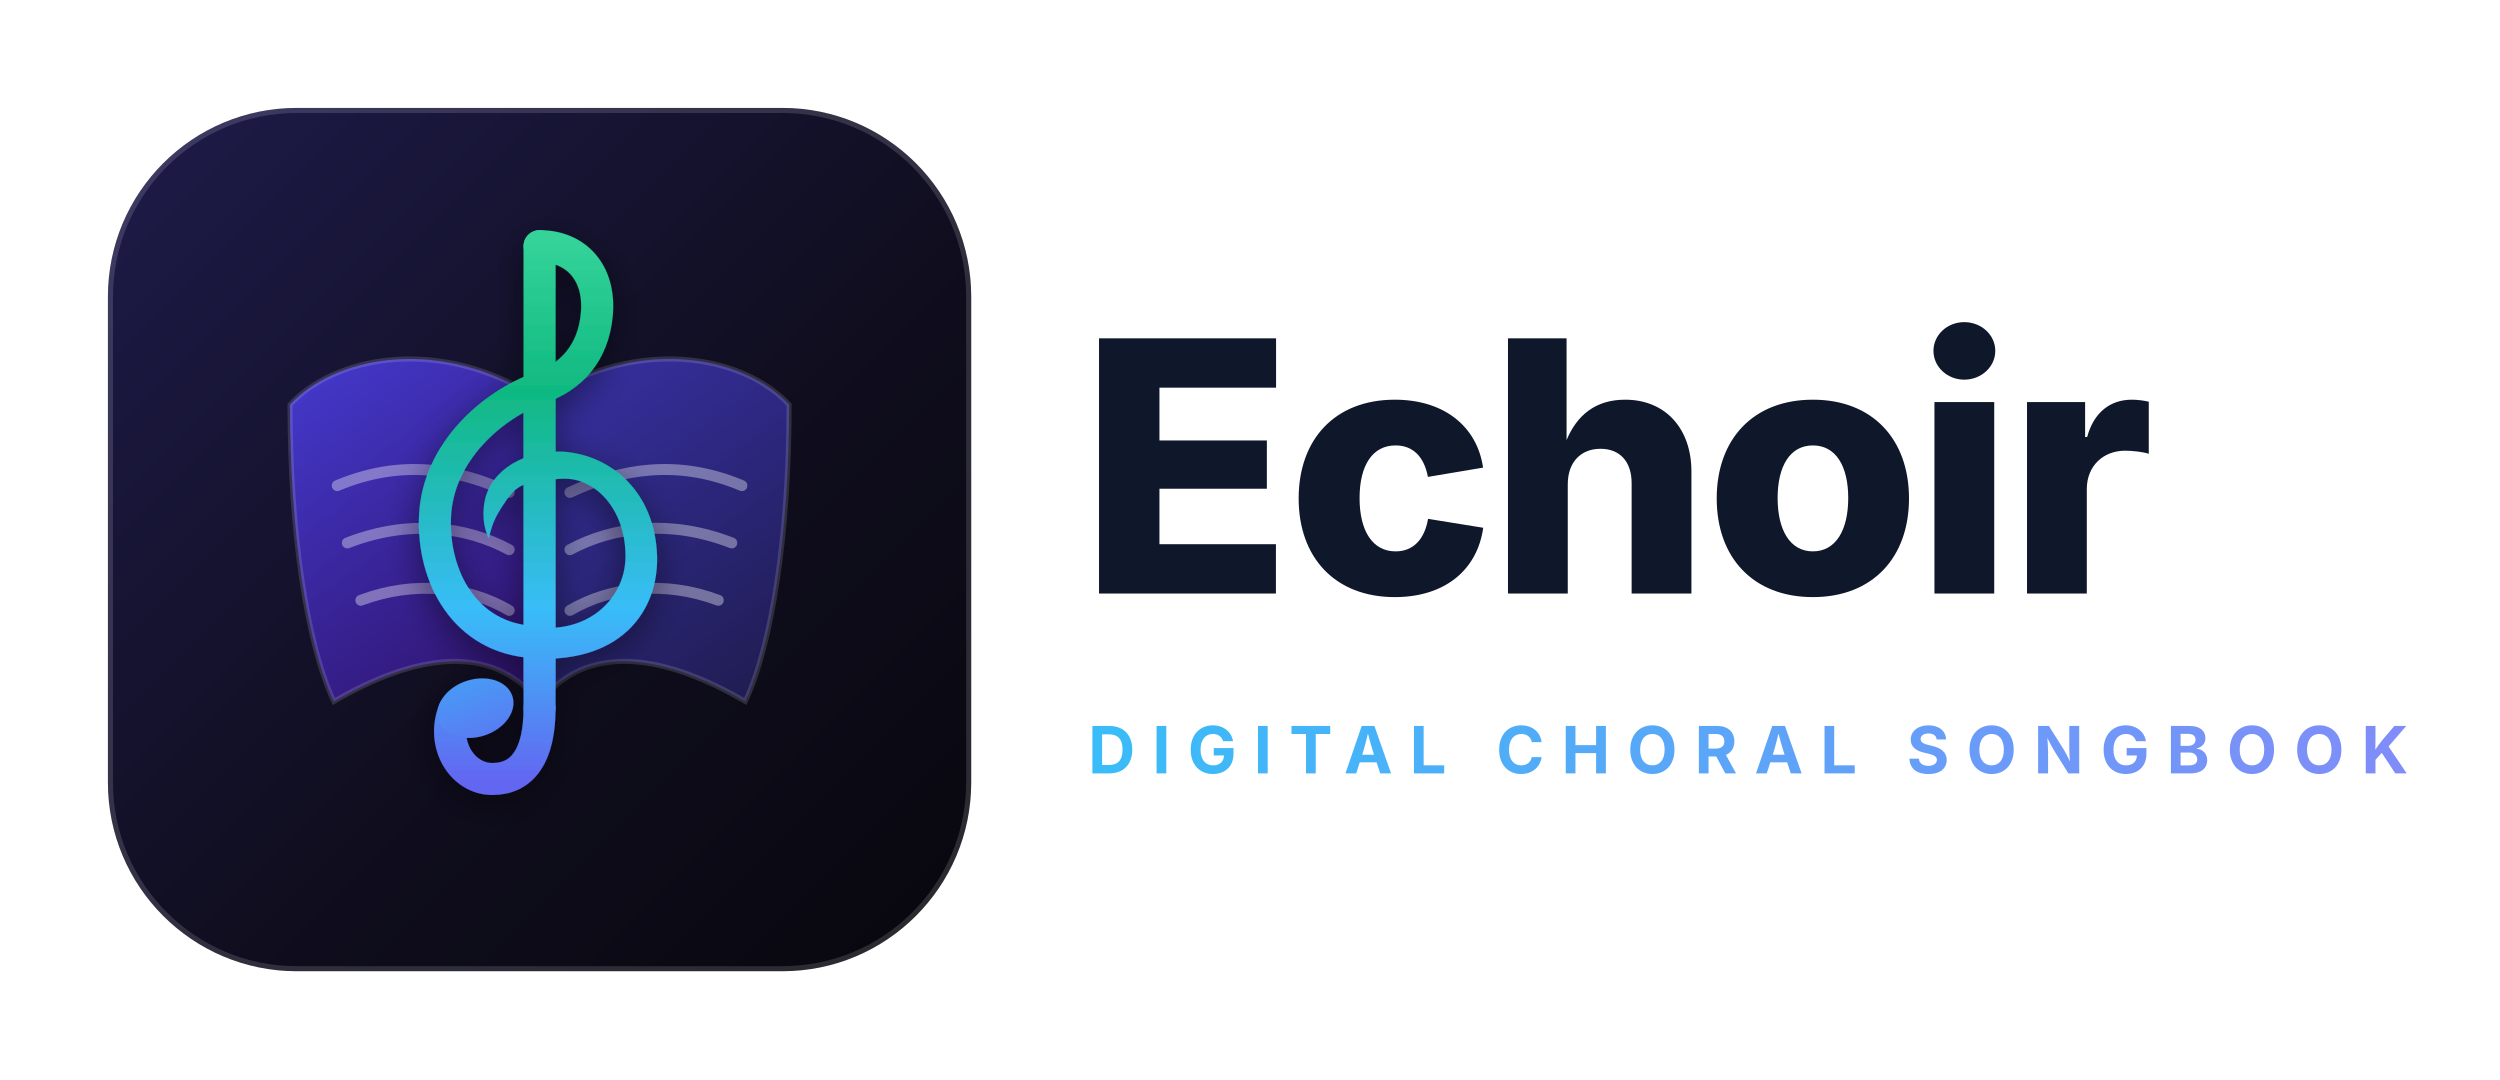
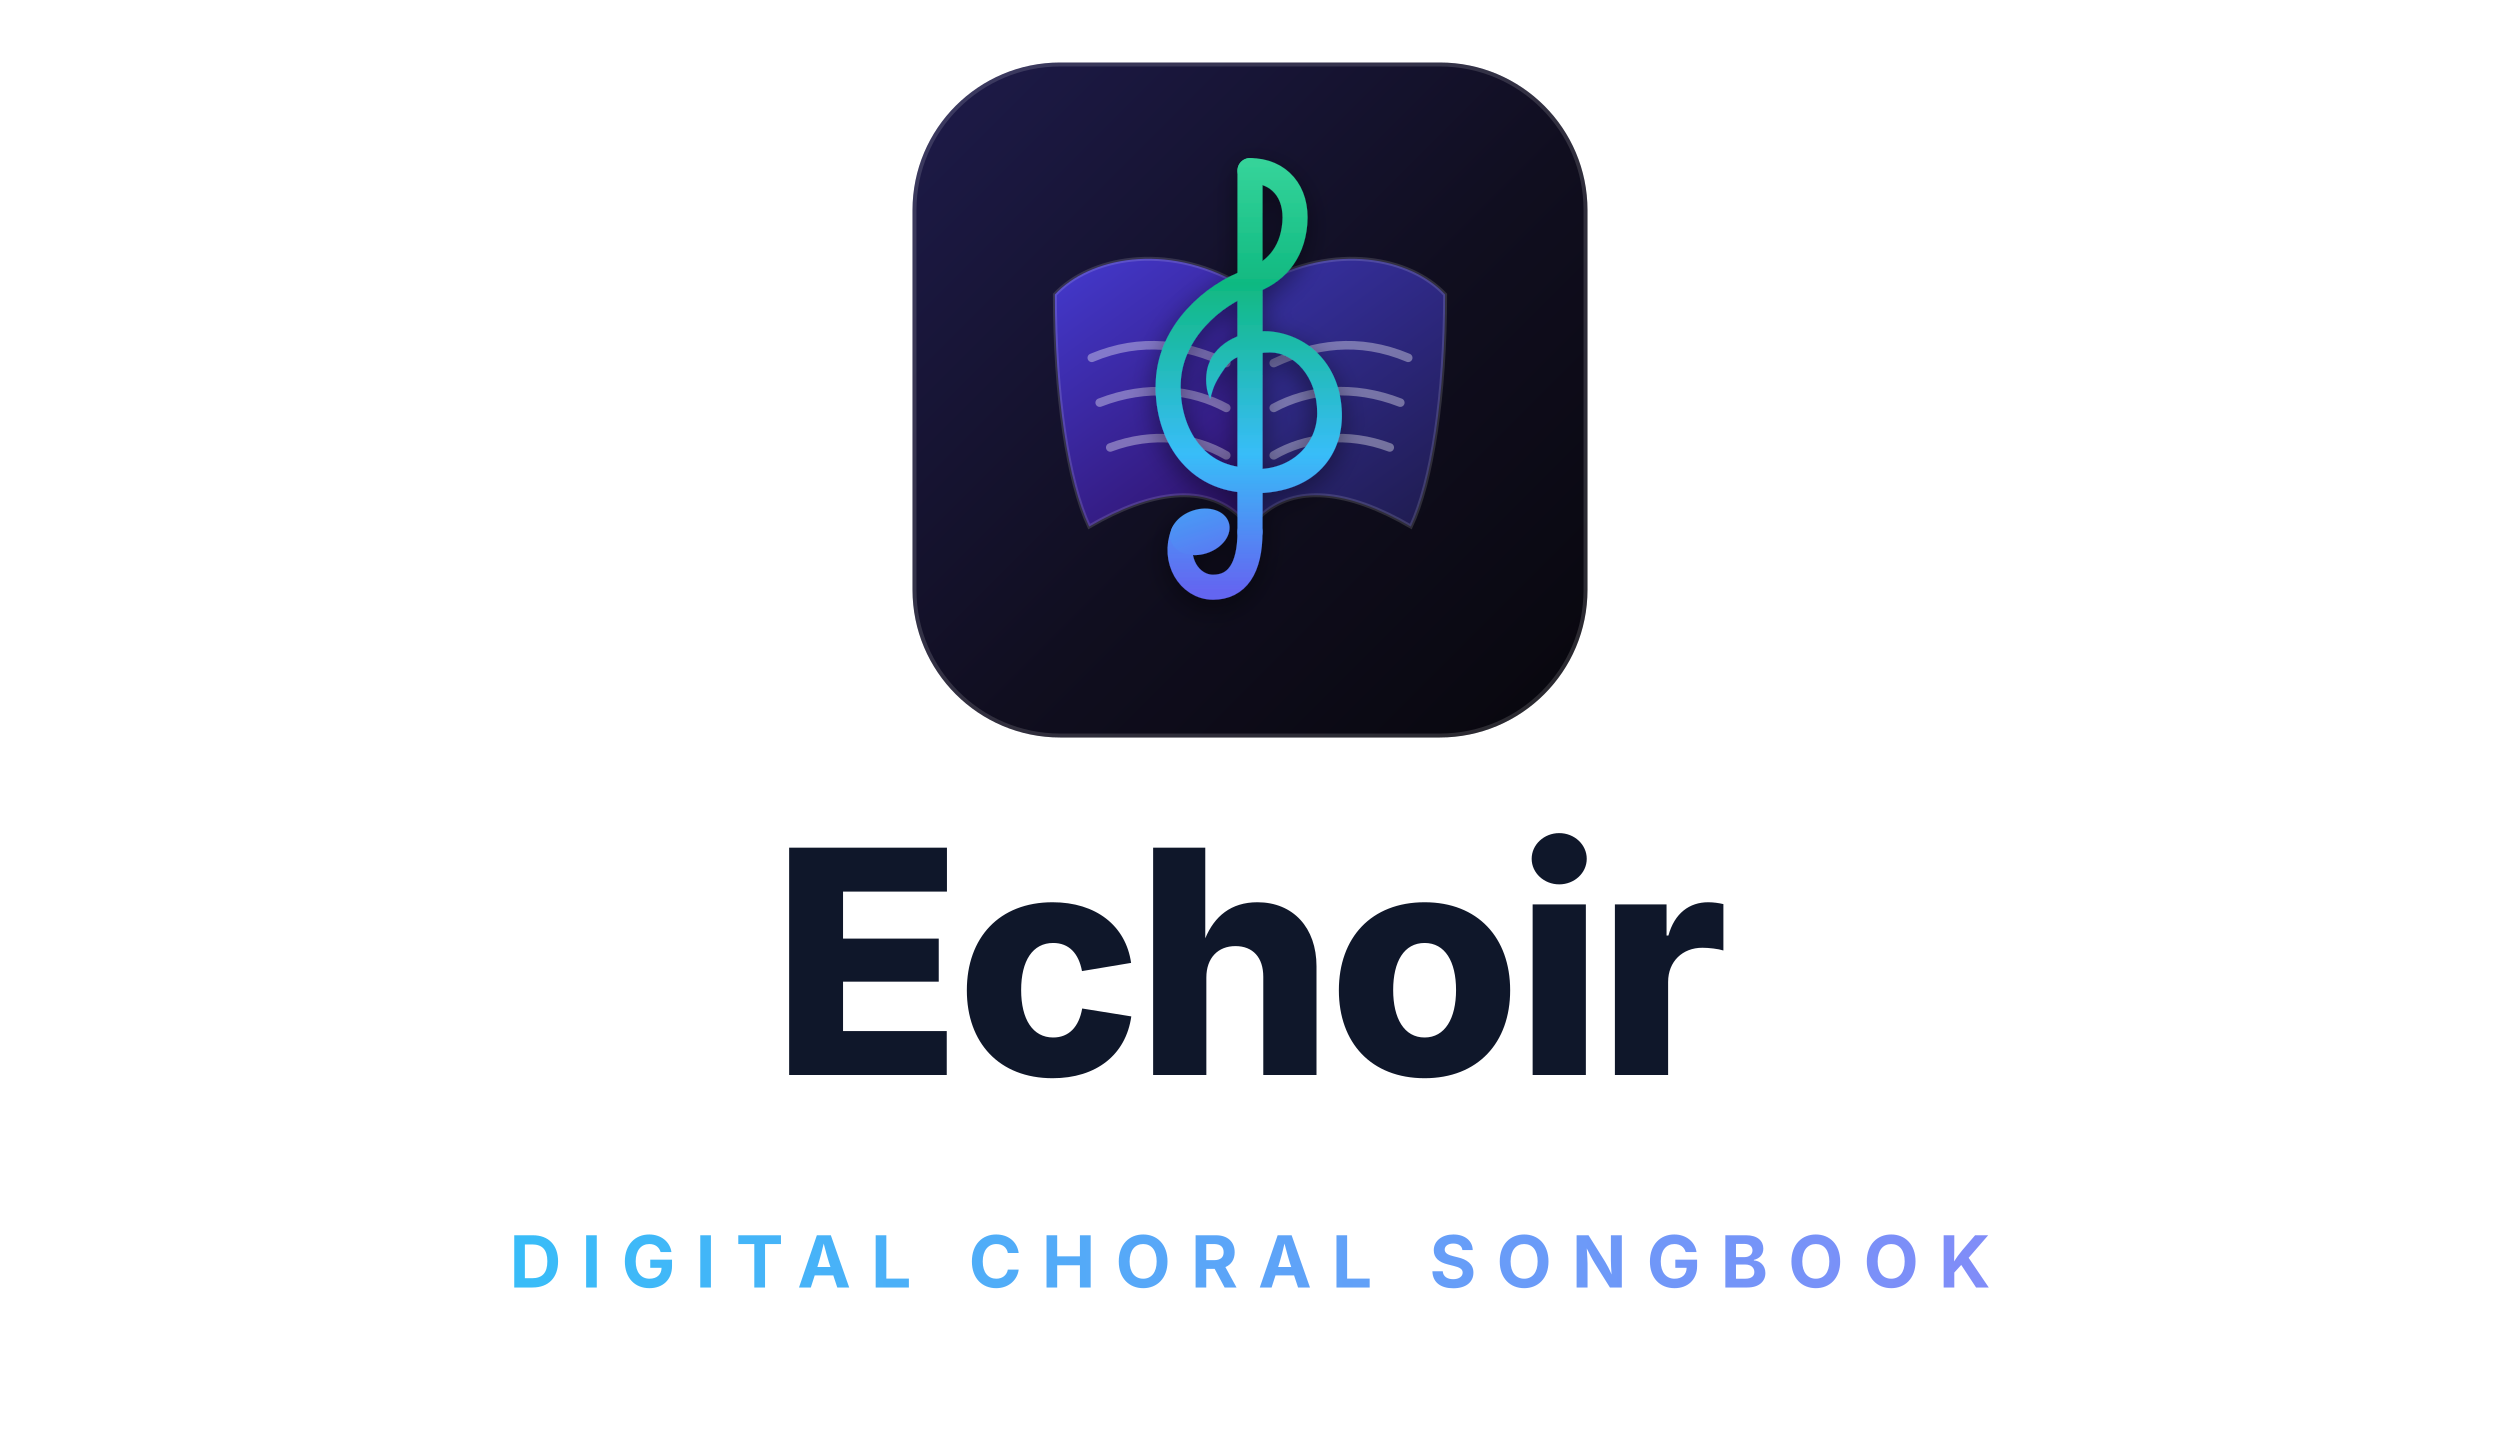
- <svg xmlns="http://www.w3.org/2000/svg" width="556" height="240" viewBox="0 0 556 240" fill="none">
+ <svg xmlns="http://www.w3.org/2000/svg" width="400" height="230" viewBox="0 0 400 230" fill="none">
  <defs>
-     <linearGradient id="wm_tagline_grad" x1="240" y1="168" x2="535" y2="168" gradientUnits="userSpaceOnUse">
+     <linearGradient id="wm_stack_tagline_grad" x1="80" y1="205" x2="320" y2="205" gradientUnits="userSpaceOnUse">
      <stop offset="0%" stop-color="#38bdf8" />
      <stop offset="100%" stop-color="#818cf8" />
    </linearGradient>
  </defs>
-   <g transform="translate(24, 24) scale(0.375)">
-     <svg width="512" height="512" viewBox="0 0 512 512" fill="none">
+   <g transform="translate(146, 10)">
+     <svg width="108" height="108" viewBox="0 0 512 512" fill="none">
      <defs>
        <linearGradient id="brand_bg_grad" x1="0" y1="0" x2="512" y2="512" gradientUnits="userSpaceOnUse">
          <stop offset="0%" stop-color="#1e1b4b" />
          <stop offset="55%" stop-color="#100e1f" />
          <stop offset="100%" stop-color="#08070d" />
        </linearGradient>
        <linearGradient id="brand_book_l" x1="110" y1="160" x2="256" y2="360" gradientUnits="userSpaceOnUse">
          <stop offset="0%" stop-color="#4338ca" />
          <stop offset="100%" stop-color="#2e1065" />
        </linearGradient>
        <linearGradient id="brand_book_r" x1="256" y1="160" x2="402" y2="360" gradientUnits="userSpaceOnUse">
          <stop offset="0%" stop-color="#3730a3" />
          <stop offset="100%" stop-color="#1e1b4b" />
        </linearGradient>
        <linearGradient id="brand_clef_grad" x1="256" y1="78" x2="256" y2="400" gradientUnits="userSpaceOnUse">
          <stop offset="0%" stop-color="#34d399" />
          <stop offset="28%" stop-color="#10b981" />
          <stop offset="68%" stop-color="#38bdf8" />
          <stop offset="100%" stop-color="#6366f1" />
        </linearGradient>
        <filter id="brand_shadow" x="60" y="30" width="380" height="440" filterUnits="userSpaceOnUse">
          <feDropShadow dx="0" dy="6" stdDeviation="10" flood-color="#000000" flood-opacity="0.45" />
        </filter>
      </defs>
      <rect width="512" height="512" rx="112" fill="url(#brand_bg_grad)" />
      <rect x="1.5" y="1.5" width="509" height="509" rx="110.5" stroke="rgba(255,255,255,0.14)" stroke-width="3" fill="none" />
      <path d="M 248 168 C 192 136, 134 148, 108 176 C 108 252, 118 318, 134 352 C 182 324, 222 320, 248 344 Z" fill="url(#brand_book_l)" stroke="rgba(255,255,255,0.14)" stroke-width="3" />
      <path d="M 264 168 C 320 136, 378 148, 404 176 C 404 252, 394 318, 378 352 C 330 324, 290 320, 264 344 Z" fill="url(#brand_book_r)" stroke="rgba(255,255,255,0.14)" stroke-width="3" />
      <path d="M 136 224 C 174 208, 208 214, 238 228" stroke="rgba(255,255,255,0.36)" stroke-width="6.5" stroke-linecap="round" fill="none" />
      <path d="M 142 258 C 178 244, 212 248, 238 262" stroke="rgba(255,255,255,0.36)" stroke-width="6.5" stroke-linecap="round" fill="none" />
      <path d="M 150 292 C 182 280, 214 284, 238 298" stroke="rgba(255,255,255,0.36)" stroke-width="6.5" stroke-linecap="round" fill="none" />
      <path d="M 274 228 C 304 214, 338 208, 376 224" stroke="rgba(255,255,255,0.36)" stroke-width="6.5" stroke-linecap="round" fill="none" />
      <path d="M 274 262 C 300 248, 334 244, 370 258" stroke="rgba(255,255,255,0.36)" stroke-width="6.5" stroke-linecap="round" fill="none" />
      <path d="M 274 298 C 298 284, 330 280, 362 292" stroke="rgba(255,255,255,0.36)" stroke-width="6.5" stroke-linecap="round" fill="none" />
      <g filter="url(#brand_shadow)">
        <path d="M 256 82 L 256 356" stroke="url(#brand_clef_grad)" stroke-width="19" stroke-linecap="round" />
        <path d="M 256 356 C 256 384 246 398 228 398 C 210 398 197.357 377.269 205.357 357.269" stroke="url(#brand_clef_grad)" stroke-width="19" stroke-linecap="round" stroke-linejoin="round" fill="none" />
        <ellipse cx="218" cy="356" rx="23" ry="17" transform="rotate(-18 218 356)" fill="url(#brand_clef_grad)" />
        <path d="M 256 82 C 278 82, 292 98, 290 122 C 288 146, 274 160, 256 166" stroke="url(#brand_clef_grad)" stroke-width="19" stroke-linecap="round" fill="none" />
        <path d="M 256 166 C 228 176 195.758 204.041 194 242 C 192.336 277.922 211.694 314.894 253.254 316.85" stroke="url(#brand_clef_grad)" stroke-width="19" stroke-linecap="round" fill="none" />
        <path d="M 246.72 326.134 C 304.464 331.635 326.617 297.884 325.692 265.845 C 324.589 227.651 298.28 205.895 270.28 203.895 C 252.28 202.895 230.454 210.93 224.28 229.895 C 222.897 234.143 220.987 245.135 225.812 255.172 C 227.958 248.164 227.857 244.64 236.845 231.874 C 245.833 219.108 253.541 223.965 256.409 222.428 C 259.277 220.891 265.156 219.895 271.156 219.895 C 289.156 219.895 307.013 237.912 306.972 265.983 C 306.933 292.705 281.607 315.007 246.525 306.662 L 246.72 326.134 Z" fill="url(#brand_clef_grad)" />
      </g>
    </svg>
  </g>
-   <text x="240" y="132" fill="#0f172a" font-family="'Plus Jakarta Sans', system-ui, -apple-system, sans-serif" font-size="78" font-weight="800" letter-spacing="-1.5">Echoir</text>
-   <text x="242" y="172" fill="url(#wm_tagline_grad)" font-family="'Plus Jakarta Sans', system-ui, -apple-system, sans-serif" font-size="14.5" font-weight="700" letter-spacing="3.8">DIGITAL CHORAL SONGBOOK</text>
+   <text x="200" y="172" text-anchor="middle" fill="#0f172a" font-family="'Plus Jakarta Sans', system-ui, -apple-system, sans-serif" font-size="50" font-weight="800" letter-spacing="-1">Echoir</text>
+   <text x="200" y="206" text-anchor="middle" fill="url(#wm_stack_tagline_grad)" font-family="'Plus Jakarta Sans', system-ui, -apple-system, sans-serif" font-size="11.5" font-weight="700" letter-spacing="3.2">DIGITAL CHORAL SONGBOOK</text>
</svg>
